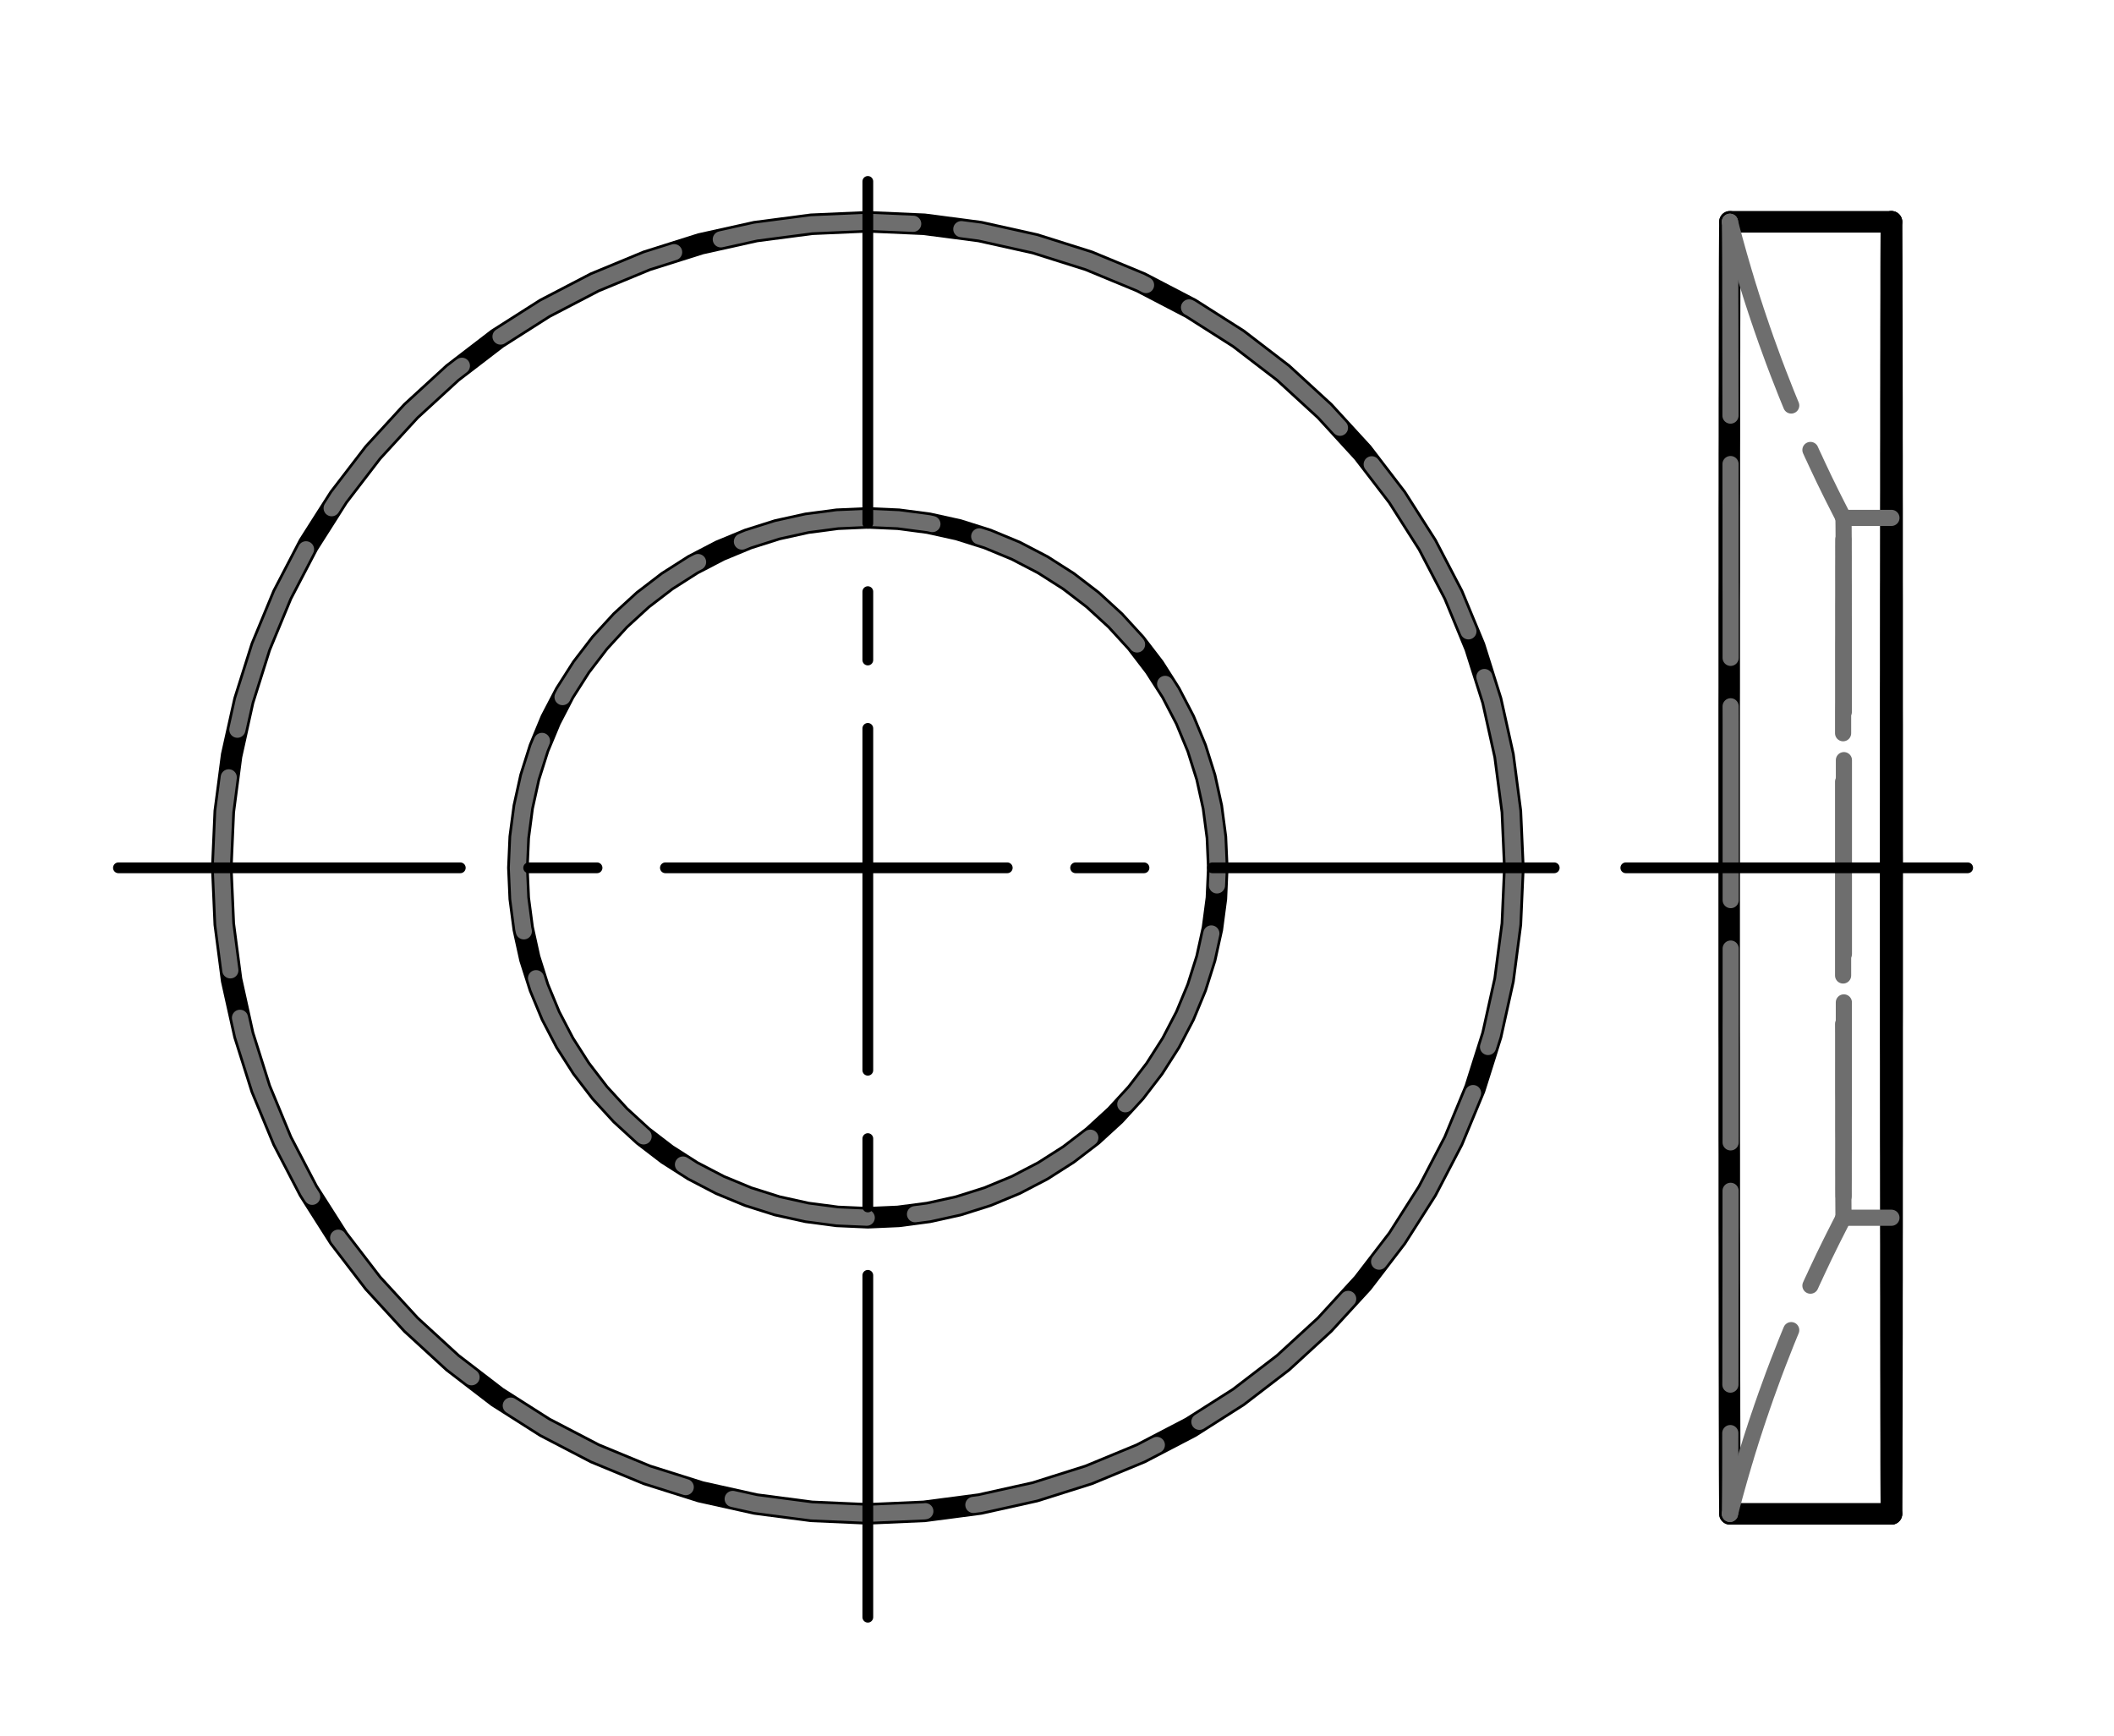
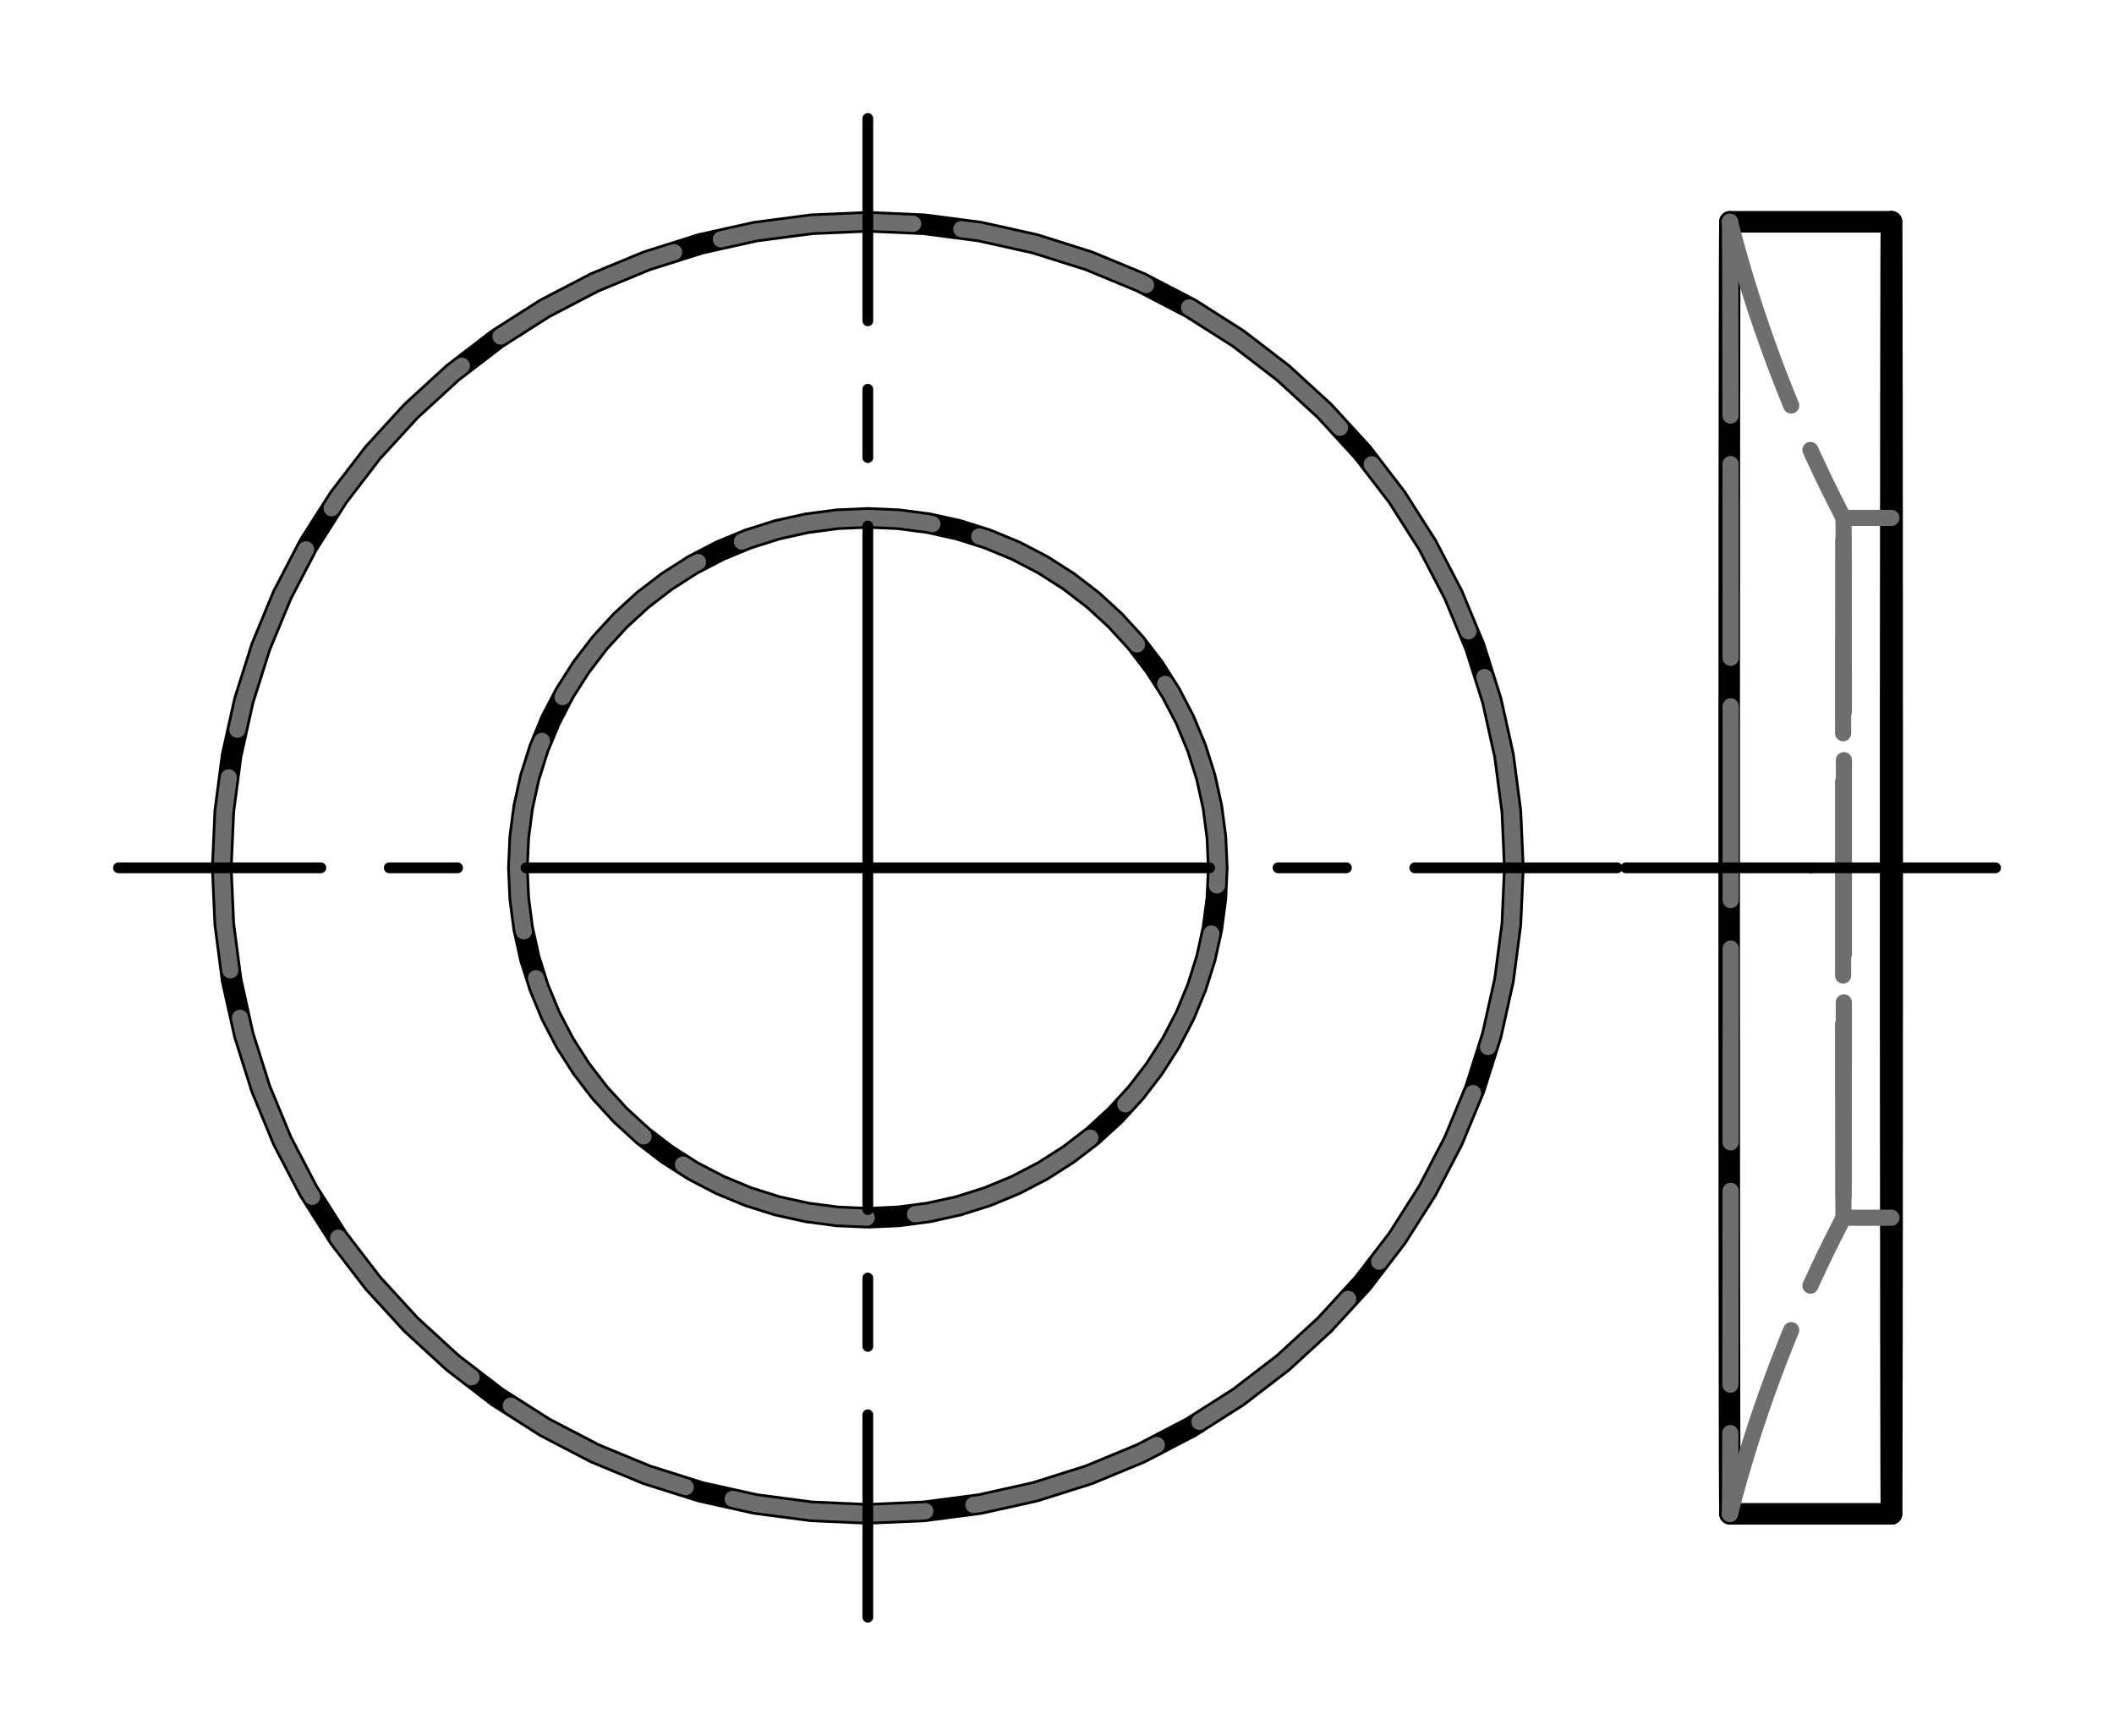
<svg xmlns="http://www.w3.org/2000/svg" width="39.268mm" height="32.24mm" viewBox="-16.12 -16.12 39.268 32.24" version="1.1">
  <g transform="scale(1,-1)" stroke-linecap="round">
    <g fill="none" stroke="rgb(0,0,0)" stroke-width="0.4" id="Visible">
      <path d="M 12.0,0.0 L 11.954,1.046 L 11.818,2.084 L 11.591,3.106 L 11.276,4.104 L 10.876,5.071 L 10.392,6.0 L 9.83,6.883 L 9.193,7.713 L 8.485,8.485 L 7.713,9.193 L 6.883,9.83 L 6.0,10.392 L 5.071,10.876 L 4.104,11.276 L 3.106,11.591 L 2.084,11.818 L 1.046,11.954 L 0.0,12.0 L -1.046,11.954 L -2.084,11.818 L -3.106,11.591 L -4.104,11.276 L -5.071,10.876 L -6.0,10.392 L -6.883,9.83 L -7.713,9.193 L -8.485,8.485 L -9.193,7.713 L -9.83,6.883 L -10.392,6.0 L -10.876,5.071 L -11.276,4.104 L -11.591,3.106 L -11.818,2.084 L -11.954,1.046 L -12.0,0.0 L -11.954,-1.046 L -11.818,-2.084 L -11.591,-3.106 L -11.276,-4.104 L -10.876,-5.071 L -10.392,-6.0 L -9.83,-6.883 L -9.193,-7.713 L -8.485,-8.485 L -7.713,-9.193 L -6.883,-9.83 L -6.0,-10.392 L -5.071,-10.876 L -4.104,-11.276 L -3.106,-11.591 L -2.084,-11.818 L -1.046,-11.954 L -0.0,-12.0 L 1.046,-11.954 L 2.084,-11.818 L 3.106,-11.591 L 4.104,-11.276 L 5.071,-10.876 L 6.0,-10.392 L 6.883,-9.83 L 7.713,-9.193 L 8.485,-8.485 L 9.193,-7.713 L 9.83,-6.883 L 10.392,-6.0 L 10.876,-5.071 L 11.276,-4.104 L 11.591,-3.106 L 11.818,-2.084 L 11.954,-1.046 L 12.0,-0.0" />
      <path d="M 6.5,0.0 L 6.475,0.567 L 6.401,1.129 L 6.279,1.682 L 6.108,2.223 L 5.891,2.747 L 5.629,3.25 L 5.324,3.728 L 4.979,4.178 L 4.596,4.596 L 4.178,4.979 L 3.728,5.324 L 3.25,5.629 L 2.747,5.891 L 2.223,6.108 L 1.682,6.279 L 1.129,6.401 L 0.567,6.475 L -0.0,6.5 L -0.567,6.475 L -1.129,6.401 L -1.682,6.279 L -2.223,6.108 L -2.747,5.891 L -3.25,5.629 L -3.728,5.324 L -4.178,4.979 L -4.596,4.596 L -4.979,4.178 L -5.324,3.728 L -5.629,3.25 L -5.891,2.747 L -6.108,2.223 L -6.279,1.682 L -6.401,1.129 L -6.475,0.567 L -6.5,-0.0 L -6.475,-0.567 L -6.401,-1.129 L -6.279,-1.682 L -6.108,-2.223 L -5.891,-2.747 L -5.629,-3.25 L -5.324,-3.728 L -4.979,-4.178 L -4.596,-4.596 L -4.178,-4.979 L -3.728,-5.324 L -3.25,-5.629 L -2.747,-5.891 L -2.223,-6.108 L -1.682,-6.279 L -1.129,-6.401 L -0.567,-6.475 L 0.0,-6.5 L 0.567,-6.475 L 1.129,-6.401 L 1.682,-6.279 L 2.223,-6.108 L 2.747,-5.891 L 3.25,-5.629 L 3.728,-5.324 L 4.178,-4.979 L 4.596,-4.596 L 4.979,-4.178 L 5.324,-3.728 L 5.629,-3.25 L 5.891,-2.747 L 6.108,-2.223 L 6.279,-1.682 L 6.401,-1.129 L 6.475,-0.567 L 6.5,0.0" />
      <path d="M 19.014,6.5 L 19.016,6.319 L 19.017,6.139 L 19.017,5.958 L 19.017,5.778 L 19.018,5.597 L 19.018,5.417 L 19.018,5.236 L 19.019,5.056 L 19.019,4.875 L 19.019,4.694 L 19.019,4.514 L 19.02,4.333 L 19.02,4.153 L 19.02,3.972 L 19.02,3.792 L 19.02,3.611 L 19.02,3.431 L 19.02,3.25 L 19.021,3.07 L 19.021,2.889 L 19.021,2.708 L 19.021,2.528 L 19.021,2.347 L 19.021,2.167 L 19.021,1.986 L 19.021,1.806 L 19.021,1.625 L 19.021,1.444 L 19.021,1.264 L 19.021,1.083 L 19.021,0.903 L 19.021,0.722 L 19.021,0.542 L 19.021,0.361 L 19.022,0.181 L 19.022,0.0 L 19.022,-0.181 L 19.021,-0.361 L 19.021,-0.542 L 19.021,-0.722 L 19.021,-0.903 L 19.021,-1.083 L 19.021,-1.264 L 19.021,-1.444 L 19.021,-1.625 L 19.021,-1.806 L 19.021,-1.986 L 19.021,-2.167 L 19.021,-2.347 L 19.021,-2.528 L 19.021,-2.708 L 19.021,-2.889 L 19.021,-3.07 L 19.02,-3.25 L 19.02,-3.431 L 19.02,-3.611 L 19.02,-3.792 L 19.02,-3.972 L 19.02,-4.153 L 19.02,-4.333 L 19.019,-4.514 L 19.019,-4.694 L 19.019,-4.875 L 19.019,-5.056 L 19.018,-5.236 L 19.018,-5.417 L 19.018,-5.597 L 19.017,-5.778 L 19.017,-5.958 L 19.017,-6.139 L 19.016,-6.319 L 19.014,-6.5" />
      <path d="M 19.014,-6.5 L 19.012,-6.319 L 19.012,-6.139 L 19.011,-5.958 L 19.011,-5.778 L 19.01,-5.597 L 19.01,-5.417 L 19.009,-5.236 L 19.009,-5.056 L 19.009,-4.875 L 19.009,-4.694 L 19.009,-4.514 L 19.008,-4.333 L 19.008,-4.153 L 19.008,-3.972 L 19.008,-3.792 L 19.008,-3.611 L 19.008,-3.431 L 19.007,-3.25 L 19.007,-3.07 L 19.007,-2.889 L 19.007,-2.708 L 19.007,-2.528 L 19.007,-2.347 L 19.007,-2.167 L 19.007,-1.986 L 19.007,-1.806 L 19.007,-1.625 L 19.007,-1.444 L 19.007,-1.264 L 19.006,-1.083 L 19.006,-0.903 L 19.006,-0.722 L 19.006,-0.542 L 19.006,-0.361 L 19.006,-0.181 L 19.006,0.0 L 19.006,0.181 L 19.006,0.361 L 19.006,0.542 L 19.006,0.722 L 19.006,0.903 L 19.006,1.083 L 19.007,1.264 L 19.007,1.444 L 19.007,1.625 L 19.007,1.806 L 19.007,1.986 L 19.007,2.167 L 19.007,2.347 L 19.007,2.528 L 19.007,2.708 L 19.007,2.889 L 19.007,3.07 L 19.007,3.25 L 19.008,3.431 L 19.008,3.611 L 19.008,3.792 L 19.008,3.972 L 19.008,4.153 L 19.008,4.333 L 19.009,4.514 L 19.009,4.694 L 19.009,4.875 L 19.009,5.056 L 19.009,5.236 L 19.01,5.417 L 19.01,5.597 L 19.011,5.778 L 19.011,5.958 L 19.012,6.139 L 19.012,6.319 L 19.014,6.5" />
      <path d="M 19.014,12.0 L 19.017,11.667 L 19.019,11.333 L 19.02,11.0 L 19.02,10.667 L 19.021,10.333 L 19.022,10.0 L 19.022,9.667 L 19.023,9.333 L 19.023,9.0 L 19.024,8.667 L 19.024,8.333 L 19.024,8.0 L 19.025,7.667 L 19.025,7.333 L 19.025,7.0 L 19.026,6.667 L 19.026,6.333 L 19.026,6.0 L 19.026,5.667 L 19.026,5.333 L 19.027,5.0 L 19.027,4.667 L 19.027,4.333 L 19.027,4.0 L 19.027,3.667 L 19.027,3.333 L 19.027,3.0 L 19.028,2.667 L 19.028,2.333 L 19.028,2.0 L 19.028,1.667 L 19.028,1.333 L 19.028,1.0 L 19.028,0.667 L 19.028,0.333 L 19.028,0.0 L 19.028,-0.333 L 19.028,-0.667 L 19.028,-1.0 L 19.028,-1.333 L 19.028,-1.667 L 19.028,-2.0 L 19.028,-2.333 L 19.028,-2.667 L 19.027,-3.0 L 19.027,-3.333 L 19.027,-3.667 L 19.027,-4.0 L 19.027,-4.333 L 19.027,-4.667 L 19.027,-5.0 L 19.026,-5.333 L 19.026,-5.667 L 19.026,-6.0 L 19.026,-6.333 L 19.026,-6.667 L 19.025,-7.0 L 19.025,-7.333 L 19.025,-7.667 L 19.024,-8.0 L 19.024,-8.333 L 19.024,-8.667 L 19.023,-9.0 L 19.023,-9.333 L 19.022,-9.667 L 19.022,-10.0 L 19.021,-10.333 L 19.02,-10.667 L 19.02,-11.0 L 19.019,-11.333 L 19.017,-11.667 L 19.014,-12.0" />
      <path d="M 19.014,-12.0 L 19.011,-11.667 L 19.009,-11.333 L 19.008,-11.0 L 19.008,-10.667 L 19.007,-10.333 L 19.006,-10.0 L 19.006,-9.667 L 19.005,-9.333 L 19.005,-9.0 L 19.004,-8.667 L 19.004,-8.333 L 19.004,-8.0 L 19.003,-7.667 L 19.003,-7.333 L 19.003,-7.0 L 19.002,-6.667 L 19.002,-6.333 L 19.002,-6.0 L 19.002,-5.667 L 19.002,-5.333 L 19.001,-5.0 L 19.001,-4.667 L 19.001,-4.333 L 19.001,-4.0 L 19.001,-3.667 L 19,-3.333 L 19,-3.0 L 19,-2.667 L 19,-2.333 L 19,-2.0 L 19,-1.667 L 19,-1.333 L 19.0,-1.0 L 19.0,-0.667 L 19.0,-0.333 L 19.0,0.0 L 19.0,0.333 L 19.0,0.667 L 19.0,1.0 L 19,1.333 L 19,1.667 L 19,2.0 L 19,2.333 L 19,2.667 L 19,3.0 L 19,3.333 L 19.001,3.667 L 19.001,4.0 L 19.001,4.333 L 19.001,4.667 L 19.001,5.0 L 19.002,5.333 L 19.002,5.667 L 19.002,6.0 L 19.002,6.333 L 19.002,6.667 L 19.003,7.0 L 19.003,7.333 L 19.003,7.667 L 19.004,8.0 L 19.004,8.333 L 19.004,8.667 L 19.005,9.0 L 19.005,9.333 L 19.006,9.667 L 19.006,10.0 L 19.007,10.333 L 19.008,10.667 L 19.008,11.0 L 19.009,11.333 L 19.011,11.667 L 19.014,12.0" />
      <path d="M 16.014,-12.0 L 16.011,-11.667 L 16.009,-11.333 L 16.008,-11.0 L 16.008,-10.667 L 16.007,-10.333 L 16.006,-10.0 L 16.006,-9.667 L 16.005,-9.333 L 16.005,-9.0 L 16.004,-8.667 L 16.004,-8.333 L 16.004,-8.0 L 16.003,-7.667 L 16.003,-7.333 L 16.003,-7.0 L 16.002,-6.667 L 16.002,-6.333 L 16.002,-6.0 L 16.002,-5.667 L 16.002,-5.333 L 16.001,-5.0 L 16.001,-4.667 L 16.001,-4.333 L 16.001,-4.0 L 16.001,-3.667 L 16.001,-3.333 L 16,-3.0 L 16,-2.667 L 16,-2.333 L 16,-2.0 L 16,-1.667 L 16,-1.333 L 16.0,-1.0 L 16.0,-0.667 L 16.0,-0.333 L 16.0,0.0 L 16.0,0.333 L 16.0,0.667 L 16.0,1.0 L 16,1.333 L 16,1.667 L 16,2.0 L 16,2.333 L 16,2.667 L 16,3.0 L 16.001,3.333 L 16.001,3.667 L 16.001,4.0 L 16.001,4.333 L 16.001,4.667 L 16.001,5.0 L 16.002,5.333 L 16.002,5.667 L 16.002,6.0 L 16.002,6.333 L 16.002,6.667 L 16.003,7.0 L 16.003,7.333 L 16.003,7.667 L 16.004,8.0 L 16.004,8.333 L 16.004,8.667 L 16.005,9.0 L 16.005,9.333 L 16.006,9.667 L 16.006,10.0 L 16.007,10.333 L 16.008,10.667 L 16.008,11.0 L 16.009,11.333 L 16.011,11.667 L 16.014,12.0" />
      <path d="M 19.014,12.0 L 18.972,12.0 L 18.931,12.0 L 18.889,12.0 L 18.847,12.0 L 18.806,12.0 L 18.764,12.0 L 18.722,12.0 L 18.681,12.0 L 18.639,12.0 L 18.597,12.0 L 18.556,12.0 L 18.514,12.0 L 18.472,12.0 L 18.431,12.0 L 18.389,12.0 L 18.347,12.0 L 18.306,12.0 L 18.264,12.0 L 18.222,12.0 L 18.181,12.0 L 18.139,12.0 L 18.097,12.0 L 18.056,12.0 L 18.014,12.0 L 17.972,12.0 L 17.931,12.0 L 17.889,12.0 L 17.847,12.0 L 17.806,12.0 L 17.764,12.0 L 17.722,12.0 L 17.681,12.0 L 17.639,12.0 L 17.597,12.0 L 17.556,12.0 L 17.514,12.0 L 17.472,12.0 L 17.431,12.0 L 17.389,12.0 L 17.347,12.0 L 17.306,12.0 L 17.264,12.0 L 17.222,12.0 L 17.181,12.0 L 17.139,12.0 L 17.097,12.0 L 17.056,12.0 L 17.014,12.0 L 16.972,12.0 L 16.931,12.0 L 16.889,12.0 L 16.847,12.0 L 16.806,12.0 L 16.764,12.0 L 16.722,12.0 L 16.681,12.0 L 16.639,12.0 L 16.597,12.0 L 16.556,12.0 L 16.514,12.0 L 16.472,12.0 L 16.431,12.0 L 16.389,12.0 L 16.347,12.0 L 16.306,12.0 L 16.264,12.0 L 16.222,12.0 L 16.181,12.0 L 16.139,12.0 L 16.097,12.0 L 16.056,12.0 L 16.014,12.0" />
      <path d="M 19.014,-12.0 L 18.972,-12.0 L 18.931,-12.0 L 18.889,-12.0 L 18.847,-12.0 L 18.806,-12.0 L 18.764,-12.0 L 18.722,-12.0 L 18.681,-12.0 L 18.639,-12.0 L 18.597,-12.0 L 18.556,-12.0 L 18.514,-12.0 L 18.472,-12.0 L 18.431,-12.0 L 18.389,-12.0 L 18.347,-12.0 L 18.306,-12.0 L 18.264,-12.0 L 18.222,-12.0 L 18.181,-12.0 L 18.139,-12.0 L 18.097,-12.0 L 18.056,-12.0 L 18.014,-12.0 L 17.972,-12.0 L 17.931,-12.0 L 17.889,-12.0 L 17.847,-12.0 L 17.806,-12.0 L 17.764,-12.0 L 17.722,-12.0 L 17.681,-12.0 L 17.639,-12.0 L 17.597,-12.0 L 17.556,-12.0 L 17.514,-12.0 L 17.472,-12.0 L 17.431,-12.0 L 17.389,-12.0 L 17.347,-12.0 L 17.306,-12.0 L 17.264,-12.0 L 17.222,-12.0 L 17.181,-12.0 L 17.139,-12.0 L 17.097,-12.0 L 17.056,-12.0 L 17.014,-12.0 L 16.972,-12.0 L 16.931,-12.0 L 16.889,-12.0 L 16.847,-12.0 L 16.806,-12.0 L 16.764,-12.0 L 16.722,-12.0 L 16.681,-12.0 L 16.639,-12.0 L 16.597,-12.0 L 16.556,-12.0 L 16.514,-12.0 L 16.472,-12.0 L 16.431,-12.0 L 16.389,-12.0 L 16.347,-12.0 L 16.306,-12.0 L 16.264,-12.0 L 16.222,-12.0 L 16.181,-12.0 L 16.139,-12.0 L 16.097,-12.0 L 16.056,-12.0 L 16.014,-12.0" />
    </g>
    <g fill="none" stroke="rgb(110,110,110)" stroke-width="0.3" id="Hidden" stroke-dasharray="3.6 0.9">
      <path d="M 6.5,0.0 L 6.475,0.567 L 6.401,1.129 L 6.279,1.682 L 6.108,2.223 L 5.891,2.747 L 5.629,3.25 L 5.324,3.728 L 4.979,4.178 L 4.596,4.596 L 4.178,4.979 L 3.728,5.324 L 3.25,5.629 L 2.747,5.891 L 2.223,6.108 L 1.682,6.279 L 1.129,6.401 L 0.567,6.475 L -0.0,6.5 L -0.567,6.475 L -1.129,6.401 L -1.682,6.279 L -2.223,6.108 L -2.747,5.891 L -3.25,5.629 L -3.728,5.324 L -4.178,4.979 L -4.596,4.596 L -4.979,4.178 L -5.324,3.728 L -5.629,3.25 L -5.891,2.747 L -6.108,2.223 L -6.279,1.682 L -6.401,1.129 L -6.475,0.567 L -6.5,-0.0 L -6.475,-0.567 L -6.401,-1.129 L -6.279,-1.682 L -6.108,-2.223 L -5.891,-2.747 L -5.629,-3.25 L -5.324,-3.728 L -4.979,-4.178 L -4.596,-4.596 L -4.178,-4.979 L -3.728,-5.324 L -3.25,-5.629 L -2.747,-5.891 L -2.223,-6.108 L -1.682,-6.279 L -1.129,-6.401 L -0.567,-6.475 L 0.0,-6.5 L 0.567,-6.475 L 1.129,-6.401 L 1.682,-6.279 L 2.223,-6.108 L 2.747,-5.891 L 3.25,-5.629 L 3.728,-5.324 L 4.178,-4.979 L 4.596,-4.596 L 4.979,-4.178 L 5.324,-3.728 L 5.629,-3.25 L 5.891,-2.747 L 6.108,-2.223 L 6.279,-1.682 L 6.401,-1.129 L 6.475,-0.567 L 6.5,0.0" />
      <path d="M 12.0,0.0 L 11.954,1.046 L 11.818,2.084 L 11.591,3.106 L 11.276,4.104 L 10.876,5.071 L 10.392,6.0 L 9.83,6.883 L 9.193,7.713 L 8.485,8.485 L 7.713,9.193 L 6.883,9.83 L 6.0,10.392 L 5.071,10.876 L 4.104,11.276 L 3.106,11.591 L 2.084,11.818 L 1.046,11.954 L 0.0,12.0 L -1.046,11.954 L -2.084,11.818 L -3.106,11.591 L -4.104,11.276 L -5.071,10.876 L -6.0,10.392 L -6.883,9.83 L -7.713,9.193 L -8.485,8.485 L -9.193,7.713 L -9.83,6.883 L -10.392,6.0 L -10.876,5.071 L -11.276,4.104 L -11.591,3.106 L -11.818,2.084 L -11.954,1.046 L -12.0,0.0 L -11.954,-1.046 L -11.818,-2.084 L -11.591,-3.106 L -11.276,-4.104 L -10.876,-5.071 L -10.392,-6.0 L -9.83,-6.883 L -9.193,-7.713 L -8.485,-8.485 L -7.713,-9.193 L -6.883,-9.83 L -6.0,-10.392 L -5.071,-10.876 L -4.104,-11.276 L -3.106,-11.591 L -2.084,-11.818 L -1.046,-11.954 L -0.0,-12.0 L 1.046,-11.954 L 2.084,-11.818 L 3.106,-11.591 L 4.104,-11.276 L 5.071,-10.876 L 6.0,-10.392 L 6.883,-9.83 L 7.713,-9.193 L 8.485,-8.485 L 9.193,-7.713 L 9.83,-6.883 L 10.392,-6.0 L 10.876,-5.071 L 11.276,-4.104 L 11.591,-3.106 L 11.818,-2.084 L 11.954,-1.046 L 12.0,-0.0" />
      <line x1="16.014" y1="12.0" x2="16.014" y2="12" />
      <path d="M 16.014,12 L 16.017,11.667 L 16.019,11.333 L 16.02,11 L 16.02,10.667 L 16.021,10.333 L 16.022,10 L 16.022,9.667 L 16.023,9.333 L 16.023,9 L 16.024,8.667 L 16.024,8.333 L 16.024,8 L 16.025,7.667 L 16.025,7.333 L 16.025,7.0 L 16.026,6.667 L 16.026,6.333 L 16.026,6.0 L 16.026,5.667 L 16.026,5.333 L 16.027,5.0 L 16.027,4.667 L 16.027,4.333 L 16.027,4.0 L 16.027,3.667 L 16.027,3.333 L 16.027,3.0 L 16.028,2.667 L 16.028,2.333 L 16.028,2.0 L 16.028,1.667 L 16.028,1.333 L 16.028,1.0 L 16.028,0.667 L 16.028,0.333 L 16.028,0.0 L 16.028,-0.333 L 16.028,-0.667 L 16.028,-1.0 L 16.028,-1.333 L 16.028,-1.667 L 16.028,-2.0 L 16.028,-2.333 L 16.028,-2.667 L 16.027,-3.0 L 16.027,-3.333 L 16.027,-3.667 L 16.027,-4.0 L 16.027,-4.333 L 16.027,-4.667 L 16.027,-5.0 L 16.026,-5.333 L 16.026,-5.667 L 16.026,-6.0 L 16.026,-6.333 L 16.026,-6.667 L 16.025,-7 L 16.025,-7.333 L 16.025,-7.667 L 16.024,-8 L 16.024,-8.333 L 16.024,-8.667 L 16.023,-9 L 16.023,-9.333 L 16.022,-9.667 L 16.022,-10 L 16.021,-10.333 L 16.02,-10.667 L 16.02,-11 L 16.019,-11.333 L 16.017,-11.667 L 16.014,-12" />
      <line x1="16.014" y1="-12" x2="16.014" y2="-12.0" />
      <line x1="18.123" y1="6.5" x2="18.123" y2="6.5" />
      <path d="M 18.123,6.5 L 18.125,6.319 L 18.126,6.139 L 18.126,5.958 L 18.127,5.778 L 18.127,5.597 L 18.127,5.417 L 18.128,5.236 L 18.128,5.056 L 18.128,4.875 L 18.128,4.694 L 18.129,4.514 L 18.129,4.333 L 18.129,4.153 L 18.129,3.972 L 18.129,3.792 L 18.13,3.611 L 18.13,3.431 L 18.13,3.25 L 18.13,3.069 L 18.13,2.889 L 18.13,2.708 L 18.13,2.528 L 18.13,2.347 L 18.13,2.167 L 18.131,1.986 L 18.131,1.806 L 18.131,1.625 L 18.131,1.444 L 18.131,1.264 L 18.131,1.083 L 18.131,0.903 L 18.131,0.722 L 18.131,0.542 L 18.131,0.361 L 18.131,0.181 L 18.131,0.0 L 18.131,-0.181 L 18.131,-0.361 L 18.131,-0.542 L 18.131,-0.722 L 18.131,-0.903 L 18.131,-1.083 L 18.131,-1.264 L 18.131,-1.444 L 18.131,-1.625 L 18.131,-1.806 L 18.131,-1.986 L 18.13,-2.167 L 18.13,-2.347 L 18.13,-2.528 L 18.13,-2.708 L 18.13,-2.889 L 18.13,-3.069 L 18.13,-3.25 L 18.13,-3.431 L 18.13,-3.611 L 18.129,-3.792 L 18.129,-3.972 L 18.129,-4.153 L 18.129,-4.333 L 18.129,-4.514 L 18.128,-4.694 L 18.128,-4.875 L 18.128,-5.056 L 18.128,-5.236 L 18.127,-5.417 L 18.127,-5.597 L 18.127,-5.778 L 18.126,-5.958 L 18.126,-6.139 L 18.125,-6.319 L 18.123,-6.5" />
      <line x1="18.123" y1="-6.5" x2="18.123" y2="-6.5" />
      <path d="M 18.123,-6.5 L 18.122,-6.319 L 18.121,-6.139 L 18.12,-5.958 L 18.12,-5.778 L 18.119,-5.597 L 18.119,-5.417 L 18.119,-5.236 L 18.119,-5.056 L 18.118,-4.875 L 18.118,-4.694 L 18.118,-4.514 L 18.118,-4.333 L 18.117,-4.153 L 18.117,-3.972 L 18.117,-3.792 L 18.117,-3.611 L 18.117,-3.431 L 18.117,-3.25 L 18.117,-3.07 L 18.116,-2.889 L 18.116,-2.708 L 18.116,-2.528 L 18.116,-2.347 L 18.116,-2.167 L 18.116,-1.986 L 18.116,-1.806 L 18.116,-1.625 L 18.116,-1.444 L 18.116,-1.264 L 18.116,-1.083 L 18.116,-0.903 L 18.116,-0.722 L 18.116,-0.542 L 18.116,-0.361 L 18.116,-0.181 L 18.116,0.0 L 18.116,0.181 L 18.116,0.361 L 18.116,0.542 L 18.116,0.722 L 18.116,0.903 L 18.116,1.083 L 18.116,1.264 L 18.116,1.444 L 18.116,1.625 L 18.116,1.806 L 18.116,1.986 L 18.116,2.167 L 18.116,2.347 L 18.116,2.528 L 18.116,2.708 L 18.116,2.889 L 18.117,3.07 L 18.117,3.25 L 18.117,3.431 L 18.117,3.611 L 18.117,3.792 L 18.117,3.972 L 18.117,4.153 L 18.118,4.333 L 18.118,4.514 L 18.118,4.694 L 18.118,4.875 L 18.119,5.056 L 18.119,5.236 L 18.119,5.417 L 18.119,5.597 L 18.12,5.778 L 18.12,5.958 L 18.121,6.139 L 18.122,6.319 L 18.123,6.5" />
      <path d="M 18.123,6.5 L 18.136,6.5 L 18.148,6.5 L 18.16,6.5 L 18.173,6.5 L 18.185,6.5 L 18.198,6.5 L 18.21,6.5 L 18.222,6.5 L 18.235,6.5 L 18.247,6.5 L 18.259,6.5 L 18.272,6.5 L 18.284,6.5 L 18.296,6.5 L 18.309,6.5 L 18.321,6.5 L 18.334,6.5 L 18.346,6.5 L 18.358,6.5 L 18.371,6.5 L 18.383,6.5 L 18.395,6.5 L 18.408,6.5 L 18.42,6.5 L 18.433,6.5 L 18.445,6.5 L 18.457,6.5 L 18.47,6.5 L 18.482,6.5 L 18.494,6.5 L 18.507,6.5 L 18.519,6.5 L 18.532,6.5 L 18.544,6.5 L 18.556,6.5 L 18.569,6.5 L 18.581,6.5 L 18.593,6.5 L 18.606,6.5 L 18.618,6.5 L 18.631,6.5 L 18.643,6.5 L 18.655,6.5 L 18.668,6.5 L 18.68,6.5 L 18.692,6.5 L 18.705,6.5 L 18.717,6.5 L 18.729,6.5 L 18.742,6.5 L 18.754,6.5 L 18.767,6.5 L 18.779,6.5 L 18.791,6.5 L 18.804,6.5 L 18.816,6.5 L 18.828,6.5 L 18.841,6.5 L 18.853,6.5 L 18.866,6.5 L 18.878,6.5 L 18.89,6.5 L 18.903,6.5 L 18.915,6.5 L 18.927,6.5 L 18.94,6.5 L 18.952,6.5 L 18.965,6.5 L 18.977,6.5 L 18.989,6.5 L 19.002,6.5 L 19.014,6.5" />
      <path d="M 16.014,12 L 16.035,11.921 L 16.055,11.841 L 16.077,11.762 L 16.098,11.683 L 16.12,11.604 L 16.142,11.525 L 16.164,11.446 L 16.186,11.367 L 16.209,11.288 L 16.232,11.209 L 16.255,11.131 L 16.278,11.052 L 16.302,10.974 L 16.325,10.895 L 16.349,10.817 L 16.374,10.739 L 16.398,10.66 L 16.423,10.582 L 16.448,10.504 L 16.474,10.426 L 16.499,10.348 L 16.525,10.271 L 16.551,10.193 L 16.578,10.115 L 16.604,10.037 L 16.631,9.96 L 16.658,9.883 L 16.685,9.805 L 16.713,9.728 L 16.741,9.651 L 16.769,9.574 L 16.797,9.497 L 16.825,9.42 L 16.854,9.343 L 16.883,9.267 L 16.912,9.19 L 16.942,9.114 L 16.972,9.037 L 17.002,8.961 L 17.032,8.884 L 17.062,8.808 L 17.093,8.732 L 17.124,8.656 L 17.155,8.581 L 17.186,8.505 L 17.218,8.429 L 17.25,8.354 L 17.282,8.278 L 17.314,8.203 L 17.347,8.128 L 17.38,8.053 L 17.413,7.978 L 17.446,7.903 L 17.48,7.828 L 17.513,7.753 L 17.547,7.678 L 17.582,7.604 L 17.616,7.53 L 17.651,7.455 L 17.686,7.381 L 17.721,7.307 L 17.756,7.233 L 17.792,7.159 L 17.828,7.086 L 17.864,7.012 L 17.9,6.939 L 17.937,6.865 L 17.974,6.792 L 18.011,6.719 L 18.048,6.646 L 18.085,6.573 L 18.123,6.5" />
      <path d="M 16.014,-12 L 16.035,-11.921 L 16.055,-11.841 L 16.077,-11.762 L 16.098,-11.683 L 16.12,-11.604 L 16.142,-11.525 L 16.164,-11.446 L 16.186,-11.367 L 16.209,-11.288 L 16.232,-11.209 L 16.255,-11.131 L 16.278,-11.052 L 16.302,-10.974 L 16.325,-10.895 L 16.349,-10.817 L 16.374,-10.739 L 16.398,-10.66 L 16.423,-10.582 L 16.448,-10.504 L 16.474,-10.426 L 16.499,-10.348 L 16.525,-10.271 L 16.551,-10.193 L 16.578,-10.115 L 16.604,-10.037 L 16.631,-9.96 L 16.658,-9.883 L 16.685,-9.805 L 16.713,-9.728 L 16.741,-9.651 L 16.769,-9.574 L 16.797,-9.497 L 16.825,-9.42 L 16.854,-9.343 L 16.883,-9.267 L 16.912,-9.19 L 16.942,-9.114 L 16.972,-9.037 L 17.002,-8.961 L 17.032,-8.884 L 17.062,-8.808 L 17.093,-8.732 L 17.124,-8.656 L 17.155,-8.581 L 17.186,-8.505 L 17.218,-8.429 L 17.25,-8.354 L 17.282,-8.278 L 17.314,-8.203 L 17.347,-8.128 L 17.38,-8.053 L 17.413,-7.978 L 17.446,-7.903 L 17.48,-7.828 L 17.513,-7.753 L 17.547,-7.678 L 17.582,-7.604 L 17.616,-7.53 L 17.651,-7.455 L 17.686,-7.381 L 17.721,-7.307 L 17.756,-7.233 L 17.792,-7.159 L 17.828,-7.086 L 17.864,-7.012 L 17.9,-6.939 L 17.937,-6.865 L 17.974,-6.792 L 18.011,-6.719 L 18.048,-6.646 L 18.085,-6.573 L 18.123,-6.5" />
      <path d="M 18.123,-6.5 L 18.136,-6.5 L 18.148,-6.5 L 18.16,-6.5 L 18.173,-6.5 L 18.185,-6.5 L 18.198,-6.5 L 18.21,-6.5 L 18.222,-6.5 L 18.235,-6.5 L 18.247,-6.5 L 18.259,-6.5 L 18.272,-6.5 L 18.284,-6.5 L 18.296,-6.5 L 18.309,-6.5 L 18.321,-6.5 L 18.334,-6.5 L 18.346,-6.5 L 18.358,-6.5 L 18.371,-6.5 L 18.383,-6.5 L 18.395,-6.5 L 18.408,-6.5 L 18.42,-6.5 L 18.433,-6.5 L 18.445,-6.5 L 18.457,-6.5 L 18.47,-6.5 L 18.482,-6.5 L 18.494,-6.5 L 18.507,-6.5 L 18.519,-6.5 L 18.532,-6.5 L 18.544,-6.5 L 18.556,-6.5 L 18.569,-6.5 L 18.581,-6.5 L 18.593,-6.5 L 18.606,-6.5 L 18.618,-6.5 L 18.631,-6.5 L 18.643,-6.5 L 18.655,-6.5 L 18.668,-6.5 L 18.68,-6.5 L 18.692,-6.5 L 18.705,-6.5 L 18.717,-6.5 L 18.729,-6.5 L 18.742,-6.5 L 18.754,-6.5 L 18.767,-6.5 L 18.779,-6.5 L 18.791,-6.5 L 18.804,-6.5 L 18.816,-6.5 L 18.828,-6.5 L 18.841,-6.5 L 18.853,-6.5 L 18.866,-6.5 L 18.878,-6.5 L 18.89,-6.5 L 18.903,-6.5 L 18.915,-6.5 L 18.927,-6.5 L 18.94,-6.5 L 18.952,-6.5 L 18.965,-6.5 L 18.977,-6.5 L 18.989,-6.5 L 19.002,-6.5 L 19.014,-6.5" />
    </g>
    <g fill="none" stroke="rgb(0,0,0)" stroke-width="0.2" id="Center" stroke-dasharray="6.35 1.27 1.27 1.27">
-       <line x1="-13.92" y1="0.0" x2="13.92" y2="0.0" />
-       <line x1="0.0" y1="-13.92" x2="0.0" y2="13.92" />
-       <line x1="14.08" y1="0.0" x2="20.948" y2="0.0" />
+       <line x1="0.0" y1="0.0" x2="-13.92" y2="0.0" />
+       <line x1="0.0" y1="0.0" x2="13.92" y2="0.0" />
+       <line x1="0.0" y1="0.0" x2="0.0" y2="-13.92" />
+       <line x1="0.0" y1="0.0" x2="0.0" y2="13.92" />
+       <line x1="17.514" y1="0.0" x2="14.08" y2="0.0" />
+       <line x1="17.514" y1="0.0" x2="20.948" y2="0.0" />
    </g>
  </g>
</svg>
